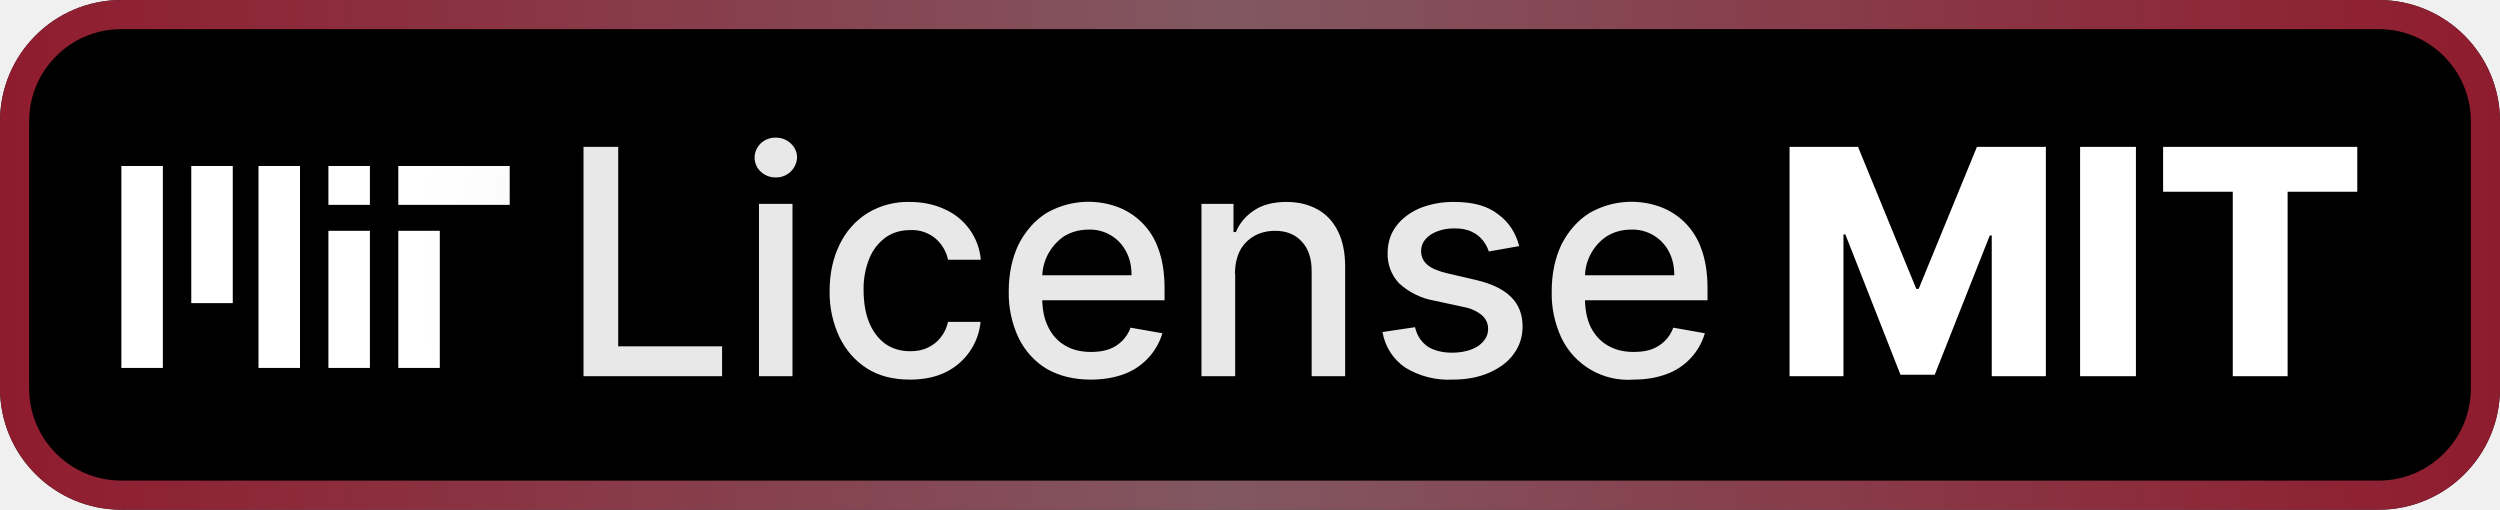
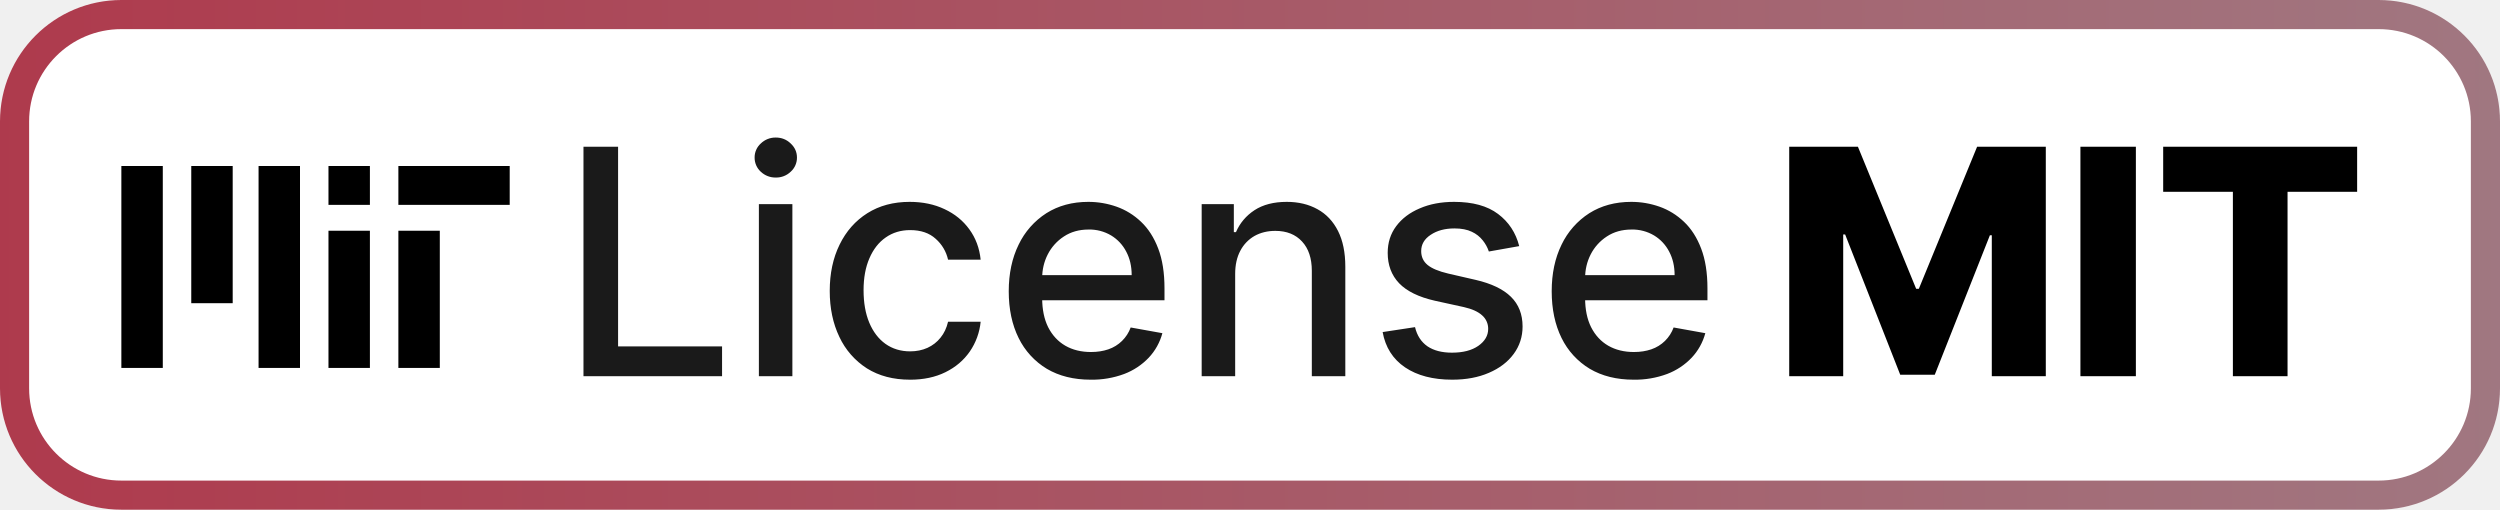
- <svg xmlns="http://www.w3.org/2000/svg" width="103" height="21" fill="none">
-   <g clip-path="url(#a)">
-     <rect width="103" height="21" fill="#000" rx="5" />
-     <g filter="url(#b)">
-       <g fill="#fff" clip-path="url(#c)">
-         <path d="M16.41 7.64v-.8H21v1.6h-4.59v-.8Zm-2.88 0v-.8h1.71v1.6h-1.71v-.8ZM7.88 9.67V6.84h1.71v5.65H7.88V9.67Zm8.53 2.66V9.51h1.71v5.65h-1.71v-2.83Zm-2.88 0V9.51h1.71v5.65h-1.71v-2.83ZM10.65 11V6.84h1.71v8.32h-1.71V11ZM5 11V6.84h1.71v8.32H5V11Z" />
-       </g>
-     </g>
-     <g filter="url(#d)">
-       <path fill="#E8E8E8" d="M24.04 15.5V6.05h1.43v8.22h4.28v1.23h-5.71Zm7.23 0V8.4h1.38v7.1h-1.38Zm.7-8.19a.88.88 0 0 1-.63-.24.78.78 0 0 1-.25-.58c0-.22.09-.42.25-.58a.87.87 0 0 1 .62-.24c.24 0 .45.08.62.24.17.16.26.36.26.58a.86.86 0 0 1-.87.82Zm5.52 8.33c-.69 0-1.28-.15-1.77-.46-.5-.32-.87-.75-1.14-1.3a4.32 4.32 0 0 1-.4-1.9c0-.71.14-1.35.41-1.9a3.1 3.1 0 0 1 1.15-1.3 3.2 3.2 0 0 1 1.74-.46c.53 0 1.01.1 1.44.3a2.51 2.51 0 0 1 1.49 2.08h-1.35a1.61 1.61 0 0 0-.5-.86 1.5 1.5 0 0 0-1.06-.36c-.39 0-.72.1-1.01.3a2 2 0 0 0-.67.86 3.3 3.3 0 0 0-.24 1.31c0 .52.08.97.23 1.34.16.38.38.67.67.88.29.2.63.3 1.02.3.26 0 .5-.04.71-.14.22-.1.4-.24.54-.42.15-.18.25-.4.31-.65h1.34a2.58 2.58 0 0 1-1.45 2.08c-.41.2-.9.3-1.46.3Zm7.45 0c-.7 0-1.3-.15-1.81-.44-.5-.3-.89-.73-1.16-1.27a4.3 4.3 0 0 1-.41-1.93c0-.73.14-1.37.4-1.92.28-.55.66-.99 1.15-1.3A3.47 3.47 0 0 1 46 8.51a2.82 2.82 0 0 1 1.72 1.73c.17.45.26 1 .26 1.64v.49h-5.64v-1.03h4.28c0-.37-.07-.69-.22-.97a1.67 1.67 0 0 0-1.55-.91c-.39 0-.73.1-1.02.28a2.06 2.06 0 0 0-.89 1.73v.8c0 .48.08.88.25 1.21.16.33.4.59.7.76.3.18.66.26 1.06.26.26 0 .5-.03.71-.1a1.48 1.48 0 0 0 .92-.9l1.31.23a2.58 2.58 0 0 1-1.57 1.68c-.4.15-.87.23-1.38.23Zm5.95-4.35v4.21H49.5V8.4h1.32v1.16h.1c.15-.37.41-.67.76-.9.35-.23.79-.34 1.32-.34.49 0 .9.1 1.27.3.37.2.65.5.85.9.2.4.3.88.3 1.47v4.51h-1.38v-4.34c0-.52-.14-.92-.4-1.2-.27-.3-.64-.45-1.1-.45-.33 0-.61.07-.86.21a1.5 1.5 0 0 0-.59.6c-.14.27-.21.6-.21.97Zm11.7-1.15-1.25.22a1.48 1.48 0 0 0-.25-.46 1.23 1.23 0 0 0-.45-.35c-.2-.1-.43-.14-.72-.14-.39 0-.71.09-.98.26-.26.18-.39.4-.39.67 0 .24.09.43.27.58.17.14.45.26.85.35l1.12.26c.65.15 1.14.38 1.46.7.32.31.48.72.48 1.22 0 .43-.12.8-.37 1.14-.24.33-.58.58-1.02.77-.43.19-.94.28-1.5.28a3.4 3.4 0 0 1-1.95-.5 2.2 2.2 0 0 1-.93-1.46l1.34-.2c.08.35.25.6.51.79.26.17.6.26 1.01.26.45 0 .82-.1 1.09-.28.27-.2.4-.42.4-.7 0-.22-.08-.4-.25-.56a1.63 1.63 0 0 0-.75-.34l-1.2-.26a2.88 2.88 0 0 1-1.47-.72 1.74 1.74 0 0 1-.47-1.25c0-.42.12-.79.35-1.1.24-.32.56-.56.97-.74a3.7 3.7 0 0 1 1.42-.26c.77 0 1.37.16 1.8.5.45.32.74.77.88 1.32Zm4.71 5.5a3.04 3.04 0 0 1-2.97-1.72 4.3 4.3 0 0 1-.4-1.92c0-.73.14-1.37.4-1.92.28-.55.66-.99 1.15-1.3a3.47 3.47 0 0 1 2.89-.27 2.82 2.82 0 0 1 1.72 1.73c.17.45.26 1 .26 1.64v.49H64.7v-1.03h4.28c0-.37-.07-.69-.22-.97a1.68 1.68 0 0 0-1.55-.91c-.4 0-.73.1-1.02.28a2.03 2.03 0 0 0-.89 1.73v.8c0 .48.08.88.24 1.21.17.33.4.59.71.76.3.18.66.26 1.06.26.26 0 .5-.03.71-.1a1.48 1.48 0 0 0 .92-.9l1.3.23a2.54 2.54 0 0 1-1.57 1.68c-.4.15-.86.23-1.38.23Z" />
-       <path fill="#fff" d="M73.72 6.05h2.83l2.4 5.85h.1l2.4-5.85h2.84v9.45h-2.23V9.7h-.08l-2.27 5.74H78.3l-2.27-5.78h-.08v5.84h-2.22V6.05Zm14.28 0v9.45h-2.3V6.05H88Zm1.12 1.85V6.05h8V7.9h-2.87v7.6h-2.26V7.9h-2.87Z" />
-     </g>
+ <svg xmlns="http://www.w3.org/2000/svg" width="103" height="21" fill="none" viewBox="0 0 103 21">
+   <rect width="103" height="21" fill="currentColor" class="fill" rx="5" />
+   <rect width="101.8" height="19.8" x=".6" y=".6" stroke="url(#paint0_linear_2011_59)" stroke-opacity=".88" stroke-width="1.2" rx="4.4" />
+   <g clip-path="url(#clip0_2011_59)">
+     <path fill="currentColor" d="M16.413 7.64v-.8H21v1.6h-4.587v-.8ZM13.533 7.64v-.8H15.24v1.6H13.533v-.8ZM7.88 9.667V6.84H9.587V12.493H7.88V9.667ZM16.413 12.333V9.507H18.12V15.16H16.413v-2.827ZM13.533 12.333V9.507H15.24V15.16H13.533v-2.827ZM10.653 11V6.84H12.36v8.32H10.653V11ZM5 11V6.84H6.707v8.32H5V11Z" class="base" />
  </g>
-   <rect width="101.8" height="19.8" x=".6" y=".6" stroke="url(#e)" stroke-opacity=".88" stroke-width="1.2" rx="4.4" />
+   <path fill="currentColor" d="M24.039 15.5V6.045h1.426v8.227h4.284V15.5h-5.71Zm7.227 0V8.41h1.38v7.09h-1.38Zm.697-8.185a.877.877 0 0 1-.619-.24.78.78 0 0 1-.254-.582.77.77 0 0 1 .254-.581.868.868 0 0 1 .619-.245c.24 0 .445.081.614.245.172.16.258.354.258.581a.774.774 0 0 1-.258.582.862.862 0 0 1-.614.24Zm5.527 8.328c-.686 0-1.277-.155-1.773-.466a3.087 3.087 0 0 1-1.135-1.297c-.265-.551-.397-1.182-.397-1.893 0-.72.135-1.356.406-1.907.27-.554.652-.986 1.145-1.297.492-.31 1.072-.466 1.74-.466.539 0 1.019.1 1.44.3.422.197.762.474 1.02.83.262.358.418.775.467 1.252H39.06a1.61 1.61 0 0 0-.508-.859c-.262-.24-.613-.36-1.053-.36-.385 0-.721.102-1.01.305-.287.2-.51.486-.67.858-.16.37-.24.807-.24 1.311 0 .518.078.964.235 1.34.157.375.379.666.665.872.29.206.63.31 1.02.31.262 0 .499-.049.711-.144.216-.099.396-.239.54-.42.148-.182.251-.4.31-.656h1.343a2.61 2.61 0 0 1-.448 1.228c-.25.36-.583.644-1.002.85-.415.206-.903.31-1.463.31Zm7.445 0c-.698 0-1.3-.15-1.805-.448a3.038 3.038 0 0 1-1.163-1.27c-.271-.547-.407-1.189-.407-1.924 0-.727.136-1.367.407-1.92a3.154 3.154 0 0 1 1.145-1.298c.492-.31 1.068-.466 1.726-.466.4 0 .788.066 1.164.198.375.133.712.34 1.01.623.3.284.535.651.707 1.104.172.45.258.995.258 1.639v.489h-5.636v-1.034h4.284c0-.363-.074-.685-.222-.965a1.675 1.675 0 0 0-.623-.67 1.741 1.741 0 0 0-.933-.244c-.387 0-.726.095-1.015.286a1.92 1.92 0 0 0-.665.739c-.154.302-.23.63-.23.983v.808c0 .474.082.877.248 1.21.17.332.405.586.707.761.301.173.654.259 1.057.259.262 0 .5-.037.716-.111a1.485 1.485 0 0 0 .919-.9l1.306.235a2.365 2.365 0 0 1-.563 1.011 2.73 2.73 0 0 1-1.011.67 3.785 3.785 0 0 1-1.38.235Zm5.954-4.353v4.21h-1.38V8.41h1.325v1.153h.088c.163-.375.418-.677.766-.905.35-.227.792-.341 1.325-.341.483 0 .906.101 1.27.304.363.2.644.499.844.896.2.397.3.888.3 1.473v4.51h-1.38v-4.344c0-.514-.134-.916-.402-1.205-.267-.292-.635-.439-1.103-.439-.32 0-.605.07-.854.208a1.495 1.495 0 0 0-.586.61c-.142.264-.213.584-.213.96Zm11.703-1.15-1.251.222a1.48 1.48 0 0 0-.25-.457 1.233 1.233 0 0 0-.452-.356c-.19-.092-.43-.138-.715-.138-.391 0-.717.088-.979.263-.262.172-.392.396-.392.67 0 .236.087.427.263.572.175.144.458.263.85.355l1.126.259c.652.15 1.138.383 1.458.697.32.314.48.722.48 1.223 0 .425-.123.804-.369 1.136-.243.33-.583.588-1.02.775-.434.188-.937.282-1.51.282-.794 0-1.442-.17-1.943-.508-.502-.341-.81-.826-.923-1.454l1.334-.203c.083.348.254.61.512.79.259.175.596.262 1.011.262.453 0 .814-.093 1.085-.281.27-.19.406-.423.406-.697a.725.725 0 0 0-.249-.559c-.163-.15-.414-.264-.752-.341l-1.2-.263c-.663-.151-1.152-.391-1.469-.72-.314-.33-.47-.747-.47-1.252 0-.418.116-.785.35-1.098.234-.314.557-.56.97-.734.412-.179.884-.268 1.417-.268.766 0 1.37.166 1.81.498.44.33.73.771.872 1.325Zm4.712 5.503c-.698 0-1.3-.15-1.805-.448a3.037 3.037 0 0 1-1.163-1.27c-.27-.547-.406-1.189-.406-1.924 0-.727.135-1.367.406-1.92a3.155 3.155 0 0 1 1.145-1.298c.492-.31 1.068-.466 1.726-.466.4 0 .788.066 1.164.198.375.133.712.34 1.01.623.3.284.535.651.707 1.104.172.45.259.995.259 1.639v.489H64.71v-1.034h4.284c0-.363-.074-.685-.222-.965a1.676 1.676 0 0 0-.623-.67 1.741 1.741 0 0 0-.932-.244c-.388 0-.727.095-1.016.286a1.922 1.922 0 0 0-.665.739c-.154.302-.23.63-.23.983v.808c0 .474.082.877.249 1.21.169.332.404.586.706.761.302.173.654.259 1.057.259.262 0 .5-.037.716-.111a1.484 1.484 0 0 0 .919-.9l1.306.235a2.367 2.367 0 0 1-.563 1.011 2.73 2.73 0 0 1-1.011.67 3.784 3.784 0 0 1-1.38.235Z" class="tagline" />
+   <path fill="currentColor" d="M73.716 6.045h2.83l2.4 5.854h.11l2.401-5.854h2.83V15.5h-2.225V9.692h-.078l-2.272 5.748H78.29l-2.27-5.78h-.08v5.84h-2.224V6.045Zm14.282 0V15.5h-2.285V6.045h2.285Zm1.125 1.856V6.045h7.991v1.856h-2.867V15.5h-2.252V7.901h-2.872Z" class="base" />
  <defs>
-     <clipPath id="a">
-       <rect width="103" height="21" fill="#fff" rx="5" />
+     <linearGradient id="paint0_linear_2011_59" x1="0" x2="103" y1="10.5" y2="10.5" gradientUnits="userSpaceOnUse">
+       <stop stop-color="#A31F34" />
+       <stop offset="1" stop-color="#93646F" />
+     </linearGradient>
+     <clipPath id="clip0_2011_59">
+       <path fill="currentColor" d="M5 3h16v16H5z" class="base" />
    </clipPath>
-     <clipPath id="c">
-       <path fill="#fff" d="M5 3h16v16H5z" />
-     </clipPath>
-     <filter id="b" width="27.2" height="27.7" x="-.6" y="-3.1" color-interpolation-filters="sRGB" filterUnits="userSpaceOnUse">
-       <feFlood flood-opacity="0" result="BackgroundImageFix" />
-       <feColorMatrix in="SourceAlpha" result="hardAlpha" values="0 0 0 0 0 0 0 0 0 0 0 0 0 0 0 0 0 0 127 0" />
-       <feOffset />
-       <feGaussianBlur stdDeviation="2.8" />
-       <feComposite in2="hardAlpha" operator="out" />
-       <feColorMatrix values="0 0 0 0 0 0 0 0 0 0 0 0 0 0 0 0 0 0 0.25 0" />
-       <feBlend in2="BackgroundImageFix" result="effect1_dropShadow_2011_59" />
-       <feBlend in="SourceGraphic" in2="effect1_dropShadow_2011_59" result="shape" />
-     </filter>
-     <filter id="d" width="86.43" height="27.43" x="17.29" y="-3.21" color-interpolation-filters="sRGB" filterUnits="userSpaceOnUse">
-       <feFlood flood-opacity="0" result="BackgroundImageFix" />
-       <feColorMatrix in="SourceAlpha" result="hardAlpha" values="0 0 0 0 0 0 0 0 0 0 0 0 0 0 0 0 0 0 127 0" />
-       <feOffset />
-       <feGaussianBlur stdDeviation="2.86" />
-       <feComposite in2="hardAlpha" operator="out" />
-       <feColorMatrix values="0 0 0 0 0 0 0 0 0 0 0 0 0 0 0 0 0 0 0.25 0" />
-       <feBlend in2="BackgroundImageFix" result="effect1_dropShadow_2011_59" />
-       <feBlend in="SourceGraphic" in2="effect1_dropShadow_2011_59" result="shape" />
-     </filter>
-     <linearGradient id="e" x1="0" x2="103" y1="10.5" y2="10.5" gradientUnits="userSpaceOnUse">
-       <stop stop-color="#A31F34" />
-       <stop offset=".49" stop-color="#93646F" />
-       <stop offset="1" stop-color="#A31F34" />
-     </linearGradient>
  </defs>
+   <style>.fill{color:#fff}.base{color:#000}.tagline{color:#1a1a1a}@media (prefers-color-scheme:dark){.fill{color:#000}.base{color:#fff}.tagline{color:#e8e8e8}}</style>
</svg>
